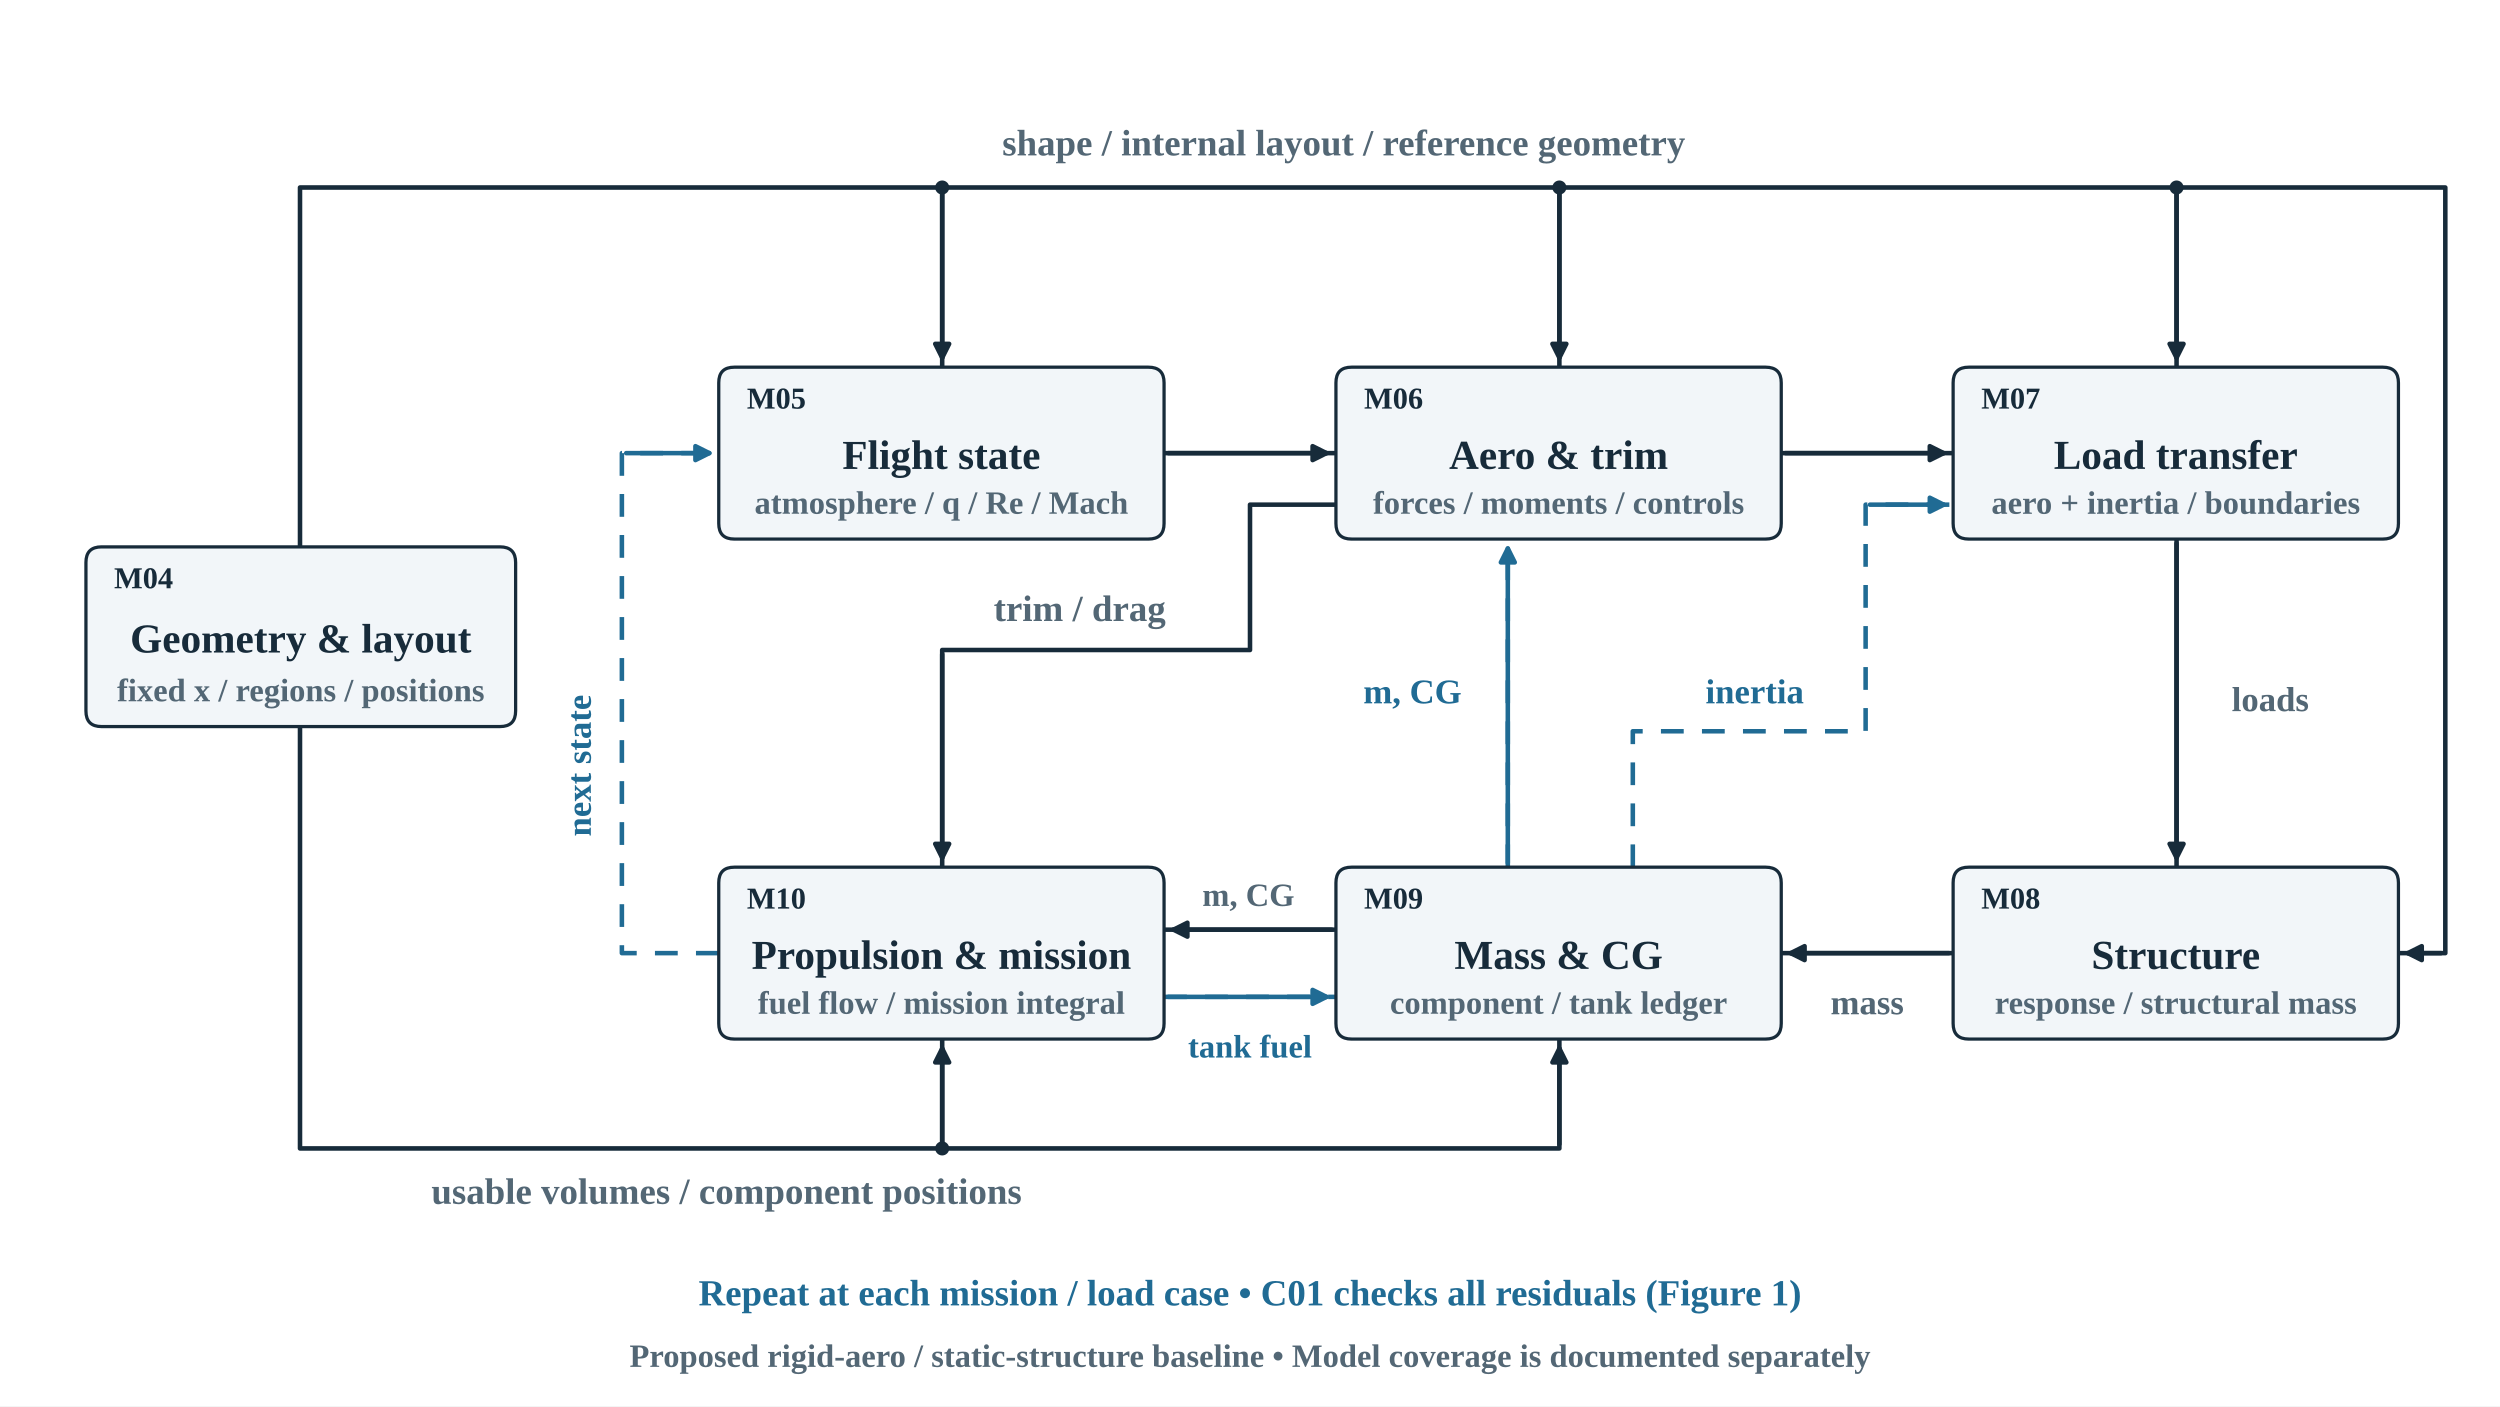
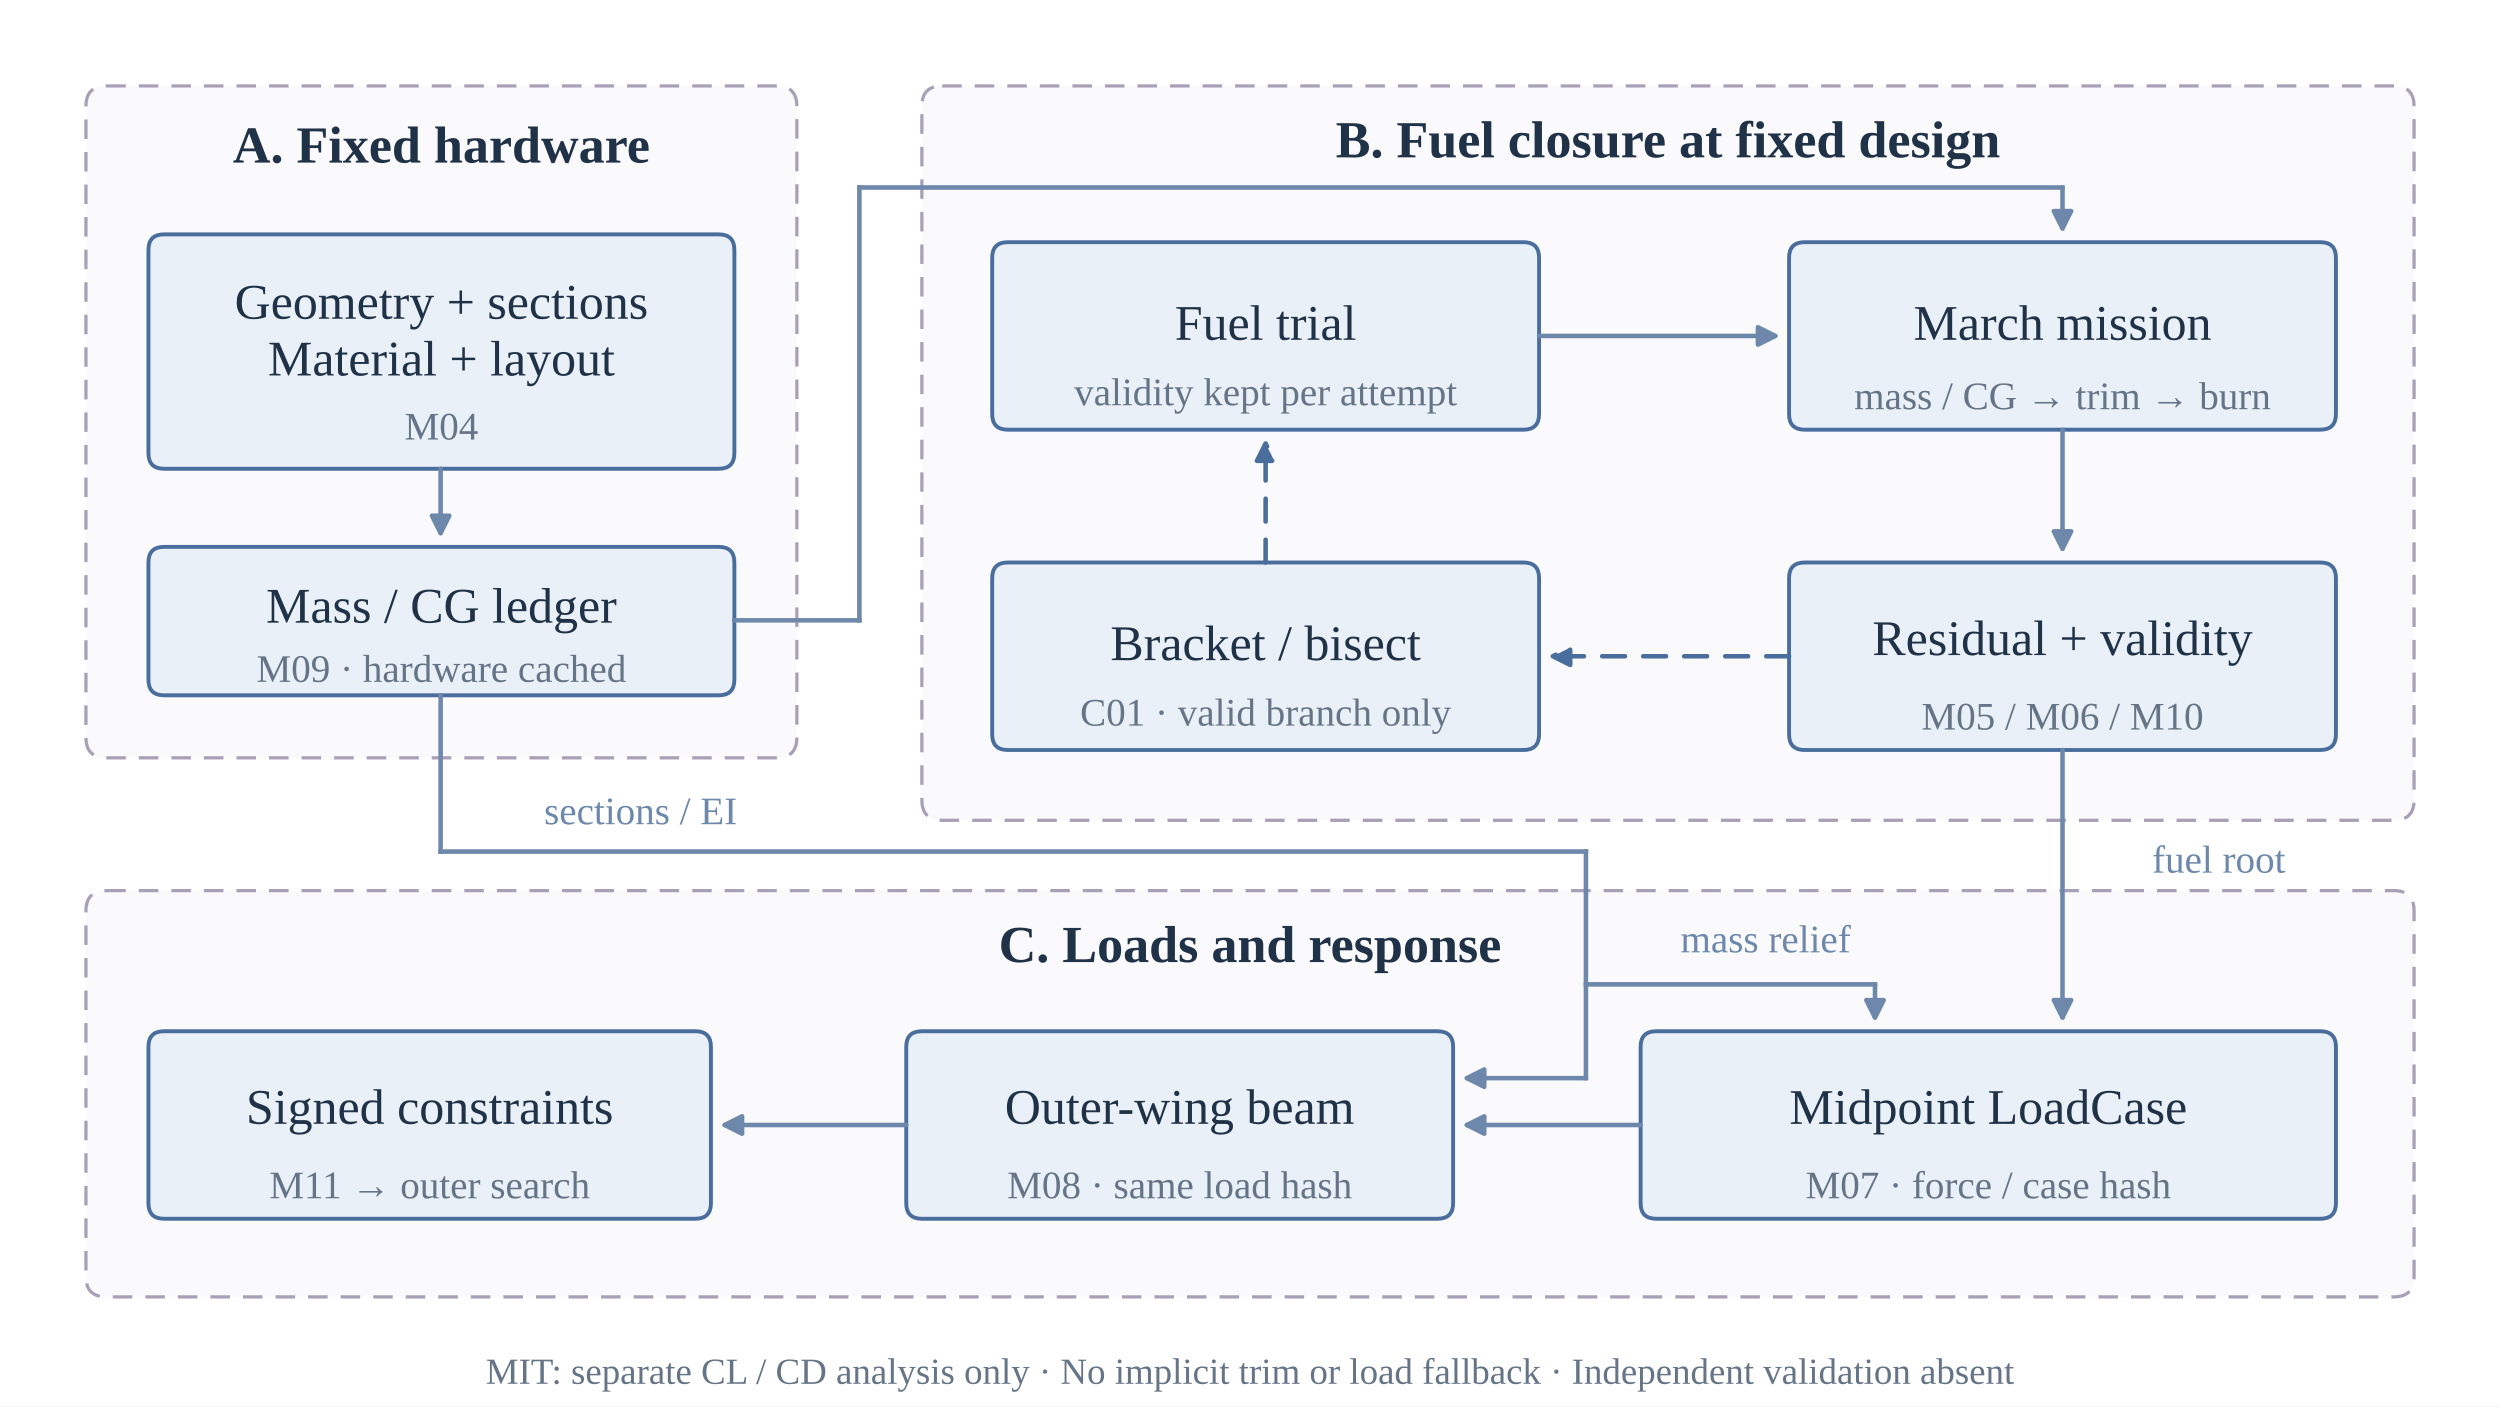
<svg xmlns="http://www.w3.org/2000/svg" width="1152pt" height="648pt" viewBox="0 0 1152 648" version="1.1">
  <defs>
    <style type="text/css">*{stroke-linejoin: round; stroke-linecap: butt}</style>
  </defs>
  <g id="figure_1">
    <g id="patch_1">
      <path d="M 0 648 L 1152 648 L 1152 0 L 0 0 z " style="fill: #ffffff" />
    </g>
    <g id="axes_1">
+       <g id="patch_2">
+         <path d="M 48.96 39.6 L 357.84 39.6 Q 367.2 39.6 367.2 48.96 L 367.2 339.84 Q 367.2 349.2 357.84 349.2 L 48.96 349.2 Q 39.6 349.2 39.6 339.84 L 39.6 48.96 Q 39.6 39.6 48.96 39.6 z " clip-path="url(#p9a90c56df4)" style="fill: #faf9fc; stroke-dasharray: 9,6; stroke-dashoffset: 0; stroke: #a7a0b6; stroke-width: 1.5; stroke-linejoin: miter" />
+       </g>
+       <g id="patch_3">
+         <path d="M 75.6 108 L 331.2 108 Q 338.4 108 338.4 115.2 L 338.4 208.8 Q 338.4 216 331.2 216 L 75.6 216 Q 68.4 216 68.4 208.8 L 68.4 115.2 Q 68.4 108 75.6 108 z " clip-path="url(#p9a90c56df4)" style="fill: #eaf0f8; stroke: #496e9d; stroke-width: 1.8; stroke-linejoin: miter" />
+       </g>
+       <g id="patch_4">
+         <path d="M 75.6 252 L 331.2 252 Q 338.4 252 338.4 259.2 L 338.4 313.2 Q 338.4 320.4 331.2 320.4 L 75.6 320.4 Q 68.4 320.4 68.4 313.2 L 68.4 259.2 Q 68.4 252 75.6 252 z " clip-path="url(#p9a90c56df4)" style="fill: #eaf0f8; stroke: #496e9d; stroke-width: 1.8; stroke-linejoin: miter" />
+       </g>
+       <g id="patch_5">
+         <path d="M 203.04 216 Q 203.04 231.998 203.04 245.649 " clip-path="url(#p9a90c56df4)" style="fill: none; stroke: #6d88ab; stroke-width: 2.1; stroke-linecap: round" />
+         <path d="M 207.04 237.649 L 203.04 245.649 L 199.04 237.649 z " clip-path="url(#p9a90c56df4)" style="fill: #6d88ab; stroke: #6d88ab; stroke-width: 2.1; stroke-linecap: round" />
+       </g>
+       <g id="patch_6">
+         <path d="M 434.16 39.6 L 1103.04 39.6 Q 1112.4 39.6 1112.4 48.96 L 1112.4 368.64 Q 1112.4 378 1103.04 378 L 434.16 378 Q 424.8 378 424.8 368.64 L 424.8 48.96 Q 424.8 39.6 434.16 39.6 z " clip-path="url(#p9a90c56df4)" style="fill: #faf9fc; stroke-dasharray: 9,6; stroke-dashoffset: 0; stroke: #a7a0b6; stroke-width: 1.5; stroke-linejoin: miter" />
+       </g>
+       <g id="patch_7">
+         <path d="M 464.4 111.6 L 702 111.6 Q 709.2 111.6 709.2 118.8 L 709.2 190.8 Q 709.2 198 702 198 L 464.4 198 Q 457.2 198 457.2 190.8 L 457.2 118.8 Q 457.2 111.6 464.4 111.6 z " clip-path="url(#p9a90c56df4)" style="fill: #eaf0f8; stroke: #496e9d; stroke-width: 1.8; stroke-linejoin: miter" />
+       </g>
+       <g id="patch_8">
+         <path d="M 831.6 111.6 L 1069.2 111.6 Q 1076.4 111.6 1076.4 118.8 L 1076.4 190.8 Q 1076.4 198 1069.2 198 L 831.6 198 Q 824.4 198 824.4 190.8 L 824.4 118.8 Q 824.4 111.6 831.6 111.6 z " clip-path="url(#p9a90c56df4)" style="fill: #eaf0f8; stroke: #496e9d; stroke-width: 1.8; stroke-linejoin: miter" />
+       </g>
+       <g id="patch_9">
+         <path d="M 464.4 259.2 L 702 259.2 Q 709.2 259.2 709.2 266.4 L 709.2 338.4 Q 709.2 345.6 702 345.6 L 464.4 345.6 Q 457.2 345.6 457.2 338.4 L 457.2 266.4 Q 457.2 259.2 464.4 259.2 z " clip-path="url(#p9a90c56df4)" style="fill: #eaf0f8; stroke: #496e9d; stroke-width: 1.8; stroke-linejoin: miter" />
+       </g>
+       <g id="patch_10">
+         <path d="M 831.6 259.2 L 1069.2 259.2 Q 1076.4 259.2 1076.4 266.4 L 1076.4 338.4 Q 1076.4 345.6 1069.2 345.6 L 831.6 345.6 Q 824.4 345.6 824.4 338.4 L 824.4 266.4 Q 824.4 259.2 831.6 259.2 z " clip-path="url(#p9a90c56df4)" style="fill: #eaf0f8; stroke: #496e9d; stroke-width: 1.8; stroke-linejoin: miter" />
+       </g>
+       <g id="patch_11">
+         <path d="M 709.2 154.8 Q 764.801 154.8 818.055 154.8 " clip-path="url(#p9a90c56df4)" style="fill: none; stroke: #6d88ab; stroke-width: 2.1; stroke-linecap: round" />
+         <path d="M 810.055 150.8 L 818.055 154.8 L 810.055 158.8 z " clip-path="url(#p9a90c56df4)" style="fill: #6d88ab; stroke: #6d88ab; stroke-width: 2.1; stroke-linecap: round" />
+       </g>
+       <g id="patch_12">
+         <path d="M 950.4 198 Q 950.4 226.6 950.4 252.852 " clip-path="url(#p9a90c56df4)" style="fill: none; stroke: #6d88ab; stroke-width: 2.1; stroke-linecap: round" />
+         <path d="M 954.4 244.852 L 950.4 252.852 L 946.4 244.852 z " clip-path="url(#p9a90c56df4)" style="fill: #6d88ab; stroke: #6d88ab; stroke-width: 2.1; stroke-linecap: round" />
+       </g>
+       <g id="patch_13">
+         <path d="M 824.4 302.4 Q 768.799 302.4 715.545 302.4 " clip-path="url(#p9a90c56df4)" style="fill: none; stroke-dasharray: 10.5,8.4; stroke-dashoffset: 0; stroke: #496e9d; stroke-width: 2.1; stroke-linecap: round" />
+         <path d="M 723.545 306.4 L 715.545 302.4 L 723.545 298.4 z " clip-path="url(#p9a90c56df4)" style="fill: #496e9d; stroke-dasharray: 10.5,8.4; stroke-dashoffset: 0; stroke: #496e9d; stroke-width: 2.1; stroke-linecap: round" />
+       </g>
+       <g id="patch_14">
+         <path d="M 583.2 259.2 Q 583.2 230.6 583.2 204.348 " clip-path="url(#p9a90c56df4)" style="fill: none; stroke-dasharray: 10.5,8.4; stroke-dashoffset: 0; stroke: #496e9d; stroke-width: 2.1; stroke-linecap: round" />
+         <path d="M 579.2 212.348 L 583.2 204.348 L 587.2 212.348 z " clip-path="url(#p9a90c56df4)" style="fill: #496e9d; stroke-dasharray: 10.5,8.4; stroke-dashoffset: 0; stroke: #496e9d; stroke-width: 2.1; stroke-linecap: round" />
+       </g>
+       <g id="patch_15">
+         <path d="M 950.4 86.4 Q 950.4 96.999 950.4 105.25 " clip-path="url(#p9a90c56df4)" style="fill: none; stroke: #6d88ab; stroke-width: 2.1; stroke-linecap: round" />
+         <path d="M 954.4 97.25 L 950.4 105.25 L 946.4 97.25 z " clip-path="url(#p9a90c56df4)" style="fill: #6d88ab; stroke: #6d88ab; stroke-width: 2.1; stroke-linecap: round" />
+       </g>
+       <g id="patch_16">
+         <path d="M 48.96 410.4 L 1103.04 410.4 Q 1112.4 410.4 1112.4 419.76 L 1112.4 588.24 Q 1112.4 597.6 1103.04 597.6 L 48.96 597.6 Q 39.6 597.6 39.6 588.24 L 39.6 419.76 Q 39.6 410.4 48.96 410.4 z " clip-path="url(#p9a90c56df4)" style="fill: #faf9fc; stroke-dasharray: 9,6; stroke-dashoffset: 0; stroke: #a7a0b6; stroke-width: 1.5; stroke-linejoin: miter" />
+       </g>
+       <g id="patch_17">
+         <path d="M 763.2 475.2 L 1069.2 475.2 Q 1076.4 475.2 1076.4 482.4 L 1076.4 554.4 Q 1076.4 561.6 1069.2 561.6 L 763.2 561.6 Q 756 561.6 756 554.4 L 756 482.4 Q 756 475.2 763.2 475.2 z " clip-path="url(#p9a90c56df4)" style="fill: #eaf0f8; stroke: #496e9d; stroke-width: 1.8; stroke-linejoin: miter" />
+       </g>
+       <g id="patch_18">
+         <path d="M 424.8 475.2 L 662.4 475.2 Q 669.6 475.2 669.6 482.4 L 669.6 554.4 Q 669.6 561.6 662.4 561.6 L 424.8 561.6 Q 417.6 561.6 417.6 554.4 L 417.6 482.4 Q 417.6 475.2 424.8 475.2 z " clip-path="url(#p9a90c56df4)" style="fill: #eaf0f8; stroke: #496e9d; stroke-width: 1.8; stroke-linejoin: miter" />
+       </g>
+       <g id="patch_19">
+         <path d="M 75.6 475.2 L 320.4 475.2 Q 327.6 475.2 327.6 482.4 L 327.6 554.4 Q 327.6 561.6 320.4 561.6 L 75.6 561.6 Q 68.4 561.6 68.4 554.4 L 68.4 482.4 Q 68.4 475.2 75.6 475.2 z " clip-path="url(#p9a90c56df4)" style="fill: #eaf0f8; stroke: #496e9d; stroke-width: 1.8; stroke-linejoin: miter" />
+       </g>
+       <g id="patch_20">
+         <path d="M 950.4 345.6 Q 950.4 408.401 950.4 468.854 " clip-path="url(#p9a90c56df4)" style="fill: none; stroke: #6d88ab; stroke-width: 2.1; stroke-linecap: round" />
+         <path d="M 954.4 460.854 L 950.4 468.854 L 946.4 460.854 z " clip-path="url(#p9a90c56df4)" style="fill: #6d88ab; stroke: #6d88ab; stroke-width: 2.1; stroke-linecap: round" />
+       </g>
+       <g id="patch_21">
+         <path d="M 756 518.4 Q 714.8 518.4 675.948 518.4 " clip-path="url(#p9a90c56df4)" style="fill: none; stroke: #6d88ab; stroke-width: 2.1; stroke-linecap: round" />
+         <path d="M 683.948 522.4 L 675.948 518.4 L 683.948 514.4 z " clip-path="url(#p9a90c56df4)" style="fill: #6d88ab; stroke: #6d88ab; stroke-width: 2.1; stroke-linecap: round" />
+       </g>
+       <g id="patch_22">
+         <path d="M 417.6 518.4 Q 374.601 518.4 333.95 518.4 " clip-path="url(#p9a90c56df4)" style="fill: none; stroke: #6d88ab; stroke-width: 2.1; stroke-linecap: round" />
+         <path d="M 341.95 522.4 L 333.95 518.4 L 341.95 514.4 z " clip-path="url(#p9a90c56df4)" style="fill: #6d88ab; stroke: #6d88ab; stroke-width: 2.1; stroke-linecap: round" />
+       </g>
+       <g id="patch_23">
+         <path d="M 730.8 496.8 Q 702.2 496.8 675.948 496.8 " clip-path="url(#p9a90c56df4)" style="fill: none; stroke: #6d88ab; stroke-width: 2.1; stroke-linecap: round" />
+         <path d="M 683.948 500.8 L 675.948 496.8 L 683.948 492.8 z " clip-path="url(#p9a90c56df4)" style="fill: #6d88ab; stroke: #6d88ab; stroke-width: 2.1; stroke-linecap: round" />
+       </g>
+       <g id="patch_24">
+         <path d="M 864 453.6 Q 864 462.4 864 468.852 " clip-path="url(#p9a90c56df4)" style="fill: none; stroke: #6d88ab; stroke-width: 2.1; stroke-linecap: round" />
+         <path d="M 868 460.852 L 864 468.852 L 860 460.852 z " clip-path="url(#p9a90c56df4)" style="fill: #6d88ab; stroke: #6d88ab; stroke-width: 2.1; stroke-linecap: round" />
+       </g>
      <g id="line2d_1">
-         <path d="M 138.24 252 L 138.24 86.4 L 1126.8 86.4 L 1126.8 439.2 L 1105.2 439.2 " clip-path="url(#p858fca18e0)" style="fill: none; stroke: #172b3a; stroke-width: 2.1; stroke-linecap: round" />
-       </g>
-       <g id="patch_2">
-         <path d="M 1124.799 439.2 Q 1115.997 439.2 1109.543 439.2 " clip-path="url(#p858fca18e0)" style="fill: none; stroke: #172b3a; stroke-width: 2.1; stroke-linecap: round" />
-         <path d="M 1115.943 442.4 L 1109.543 439.2 L 1115.943 436 z " clip-path="url(#p858fca18e0)" style="fill: #172b3a; stroke: #172b3a; stroke-width: 2.1; stroke-linecap: round" />
+         <path d="M 338.4 285.84 L 396 285.84 " clip-path="url(#p9a90c56df4)" style="fill: none; stroke: #6d88ab; stroke-width: 2.1; stroke-linecap: square" />
      </g>
      <g id="line2d_2">
-         <path d="M 718.56 86.4 L 718.56 169.2 " clip-path="url(#p858fca18e0)" style="fill: none; stroke: #172b3a; stroke-width: 2.1; stroke-linecap: round" />
-       </g>
-       <g id="patch_3">
-         <path d="M 718.56 88.399 Q 718.56 127.801 718.56 164.855 " clip-path="url(#p858fca18e0)" style="fill: none; stroke: #172b3a; stroke-width: 2.1; stroke-linecap: round" />
-         <path d="M 721.76 158.455 L 718.56 164.855 L 715.36 158.455 z " clip-path="url(#p858fca18e0)" style="fill: #172b3a; stroke: #172b3a; stroke-width: 2.1; stroke-linecap: round" />
+         <path d="M 396 285.84 L 396 86.4 " clip-path="url(#p9a90c56df4)" style="fill: none; stroke: #6d88ab; stroke-width: 2.1; stroke-linecap: square" />
      </g>
      <g id="line2d_3">
-         <path d="M 434.16 86.4 L 434.16 169.2 " clip-path="url(#p858fca18e0)" style="fill: none; stroke: #172b3a; stroke-width: 2.1; stroke-linecap: round" />
-       </g>
-       <g id="patch_4">
-         <path d="M 434.16 88.399 Q 434.16 127.801 434.16 164.855 " clip-path="url(#p858fca18e0)" style="fill: none; stroke: #172b3a; stroke-width: 2.1; stroke-linecap: round" />
-         <path d="M 437.36 158.455 L 434.16 164.855 L 430.96 158.455 z " clip-path="url(#p858fca18e0)" style="fill: #172b3a; stroke: #172b3a; stroke-width: 2.1; stroke-linecap: round" />
+         <path d="M 396 86.4 L 950.4 86.4 " clip-path="url(#p9a90c56df4)" style="fill: none; stroke: #6d88ab; stroke-width: 2.1; stroke-linecap: square" />
      </g>
      <g id="line2d_4">
-         <path d="M 1002.96 86.4 L 1002.96 169.2 " clip-path="url(#p858fca18e0)" style="fill: none; stroke: #172b3a; stroke-width: 2.1; stroke-linecap: round" />
-       </g>
-       <g id="patch_5">
-         <path d="M 1002.96 88.399 Q 1002.96 127.801 1002.96 164.855 " clip-path="url(#p858fca18e0)" style="fill: none; stroke: #172b3a; stroke-width: 2.1; stroke-linecap: round" />
-         <path d="M 1006.16 158.455 L 1002.96 164.855 L 999.76 158.455 z " clip-path="url(#p858fca18e0)" style="fill: #172b3a; stroke: #172b3a; stroke-width: 2.1; stroke-linecap: round" />
+         <path d="M 203.04 320.4 L 203.04 392.4 " clip-path="url(#p9a90c56df4)" style="fill: none; stroke: #6d88ab; stroke-width: 2.1; stroke-linecap: square" />
      </g>
      <g id="line2d_5">
-         <path d="M 138.24 334.8 L 138.24 529.2 L 718.56 529.2 L 718.56 478.8 " clip-path="url(#p858fca18e0)" style="fill: none; stroke: #172b3a; stroke-width: 2.1; stroke-linecap: round" />
-       </g>
-       <g id="patch_6">
-         <path d="M 718.56 527.197 Q 718.56 503.999 718.56 483.148 " clip-path="url(#p858fca18e0)" style="fill: none; stroke: #172b3a; stroke-width: 2.1; stroke-linecap: round" />
-         <path d="M 715.36 489.548 L 718.56 483.148 L 721.76 489.548 z " clip-path="url(#p858fca18e0)" style="fill: #172b3a; stroke: #172b3a; stroke-width: 2.1; stroke-linecap: round" />
+         <path d="M 203.04 392.4 L 730.8 392.4 " clip-path="url(#p9a90c56df4)" style="fill: none; stroke: #6d88ab; stroke-width: 2.1; stroke-linecap: square" />
      </g>
      <g id="line2d_6">
-         <path d="M 434.16 529.2 L 434.16 478.8 " clip-path="url(#p858fca18e0)" style="fill: none; stroke: #172b3a; stroke-width: 2.1; stroke-linecap: round" />
-       </g>
-       <g id="patch_7">
-         <path d="M 434.16 527.197 Q 434.16 503.999 434.16 483.148 " clip-path="url(#p858fca18e0)" style="fill: none; stroke: #172b3a; stroke-width: 2.1; stroke-linecap: round" />
-         <path d="M 430.96 489.548 L 434.16 483.148 L 437.36 489.548 z " clip-path="url(#p858fca18e0)" style="fill: #172b3a; stroke: #172b3a; stroke-width: 2.1; stroke-linecap: round" />
+         <path d="M 730.8 392.4 L 730.8 496.8 " clip-path="url(#p9a90c56df4)" style="fill: none; stroke: #6d88ab; stroke-width: 2.1; stroke-linecap: square" />
      </g>
      <g id="line2d_7">
-         <path d="M 536.4 208.8 L 615.6 208.8 " clip-path="url(#p858fca18e0)" style="fill: none; stroke: #172b3a; stroke-width: 2.1; stroke-linecap: round" />
-       </g>
-       <g id="patch_8">
-         <path d="M 538.396 208.8 Q 575.997 208.8 611.249 208.8 " clip-path="url(#p858fca18e0)" style="fill: none; stroke: #172b3a; stroke-width: 2.1; stroke-linecap: round" />
-         <path d="M 604.849 205.6 L 611.249 208.8 L 604.849 212 z " clip-path="url(#p858fca18e0)" style="fill: #172b3a; stroke: #172b3a; stroke-width: 2.1; stroke-linecap: round" />
-       </g>
-       <g id="line2d_8">
-         <path d="M 820.8 208.8 L 900 208.8 " clip-path="url(#p858fca18e0)" style="fill: none; stroke: #172b3a; stroke-width: 2.1; stroke-linecap: round" />
-       </g>
-       <g id="patch_9">
-         <path d="M 822.796 208.8 Q 860.397 208.8 895.649 208.8 " clip-path="url(#p858fca18e0)" style="fill: none; stroke: #172b3a; stroke-width: 2.1; stroke-linecap: round" />
-         <path d="M 889.249 205.6 L 895.649 208.8 L 889.249 212 z " clip-path="url(#p858fca18e0)" style="fill: #172b3a; stroke: #172b3a; stroke-width: 2.1; stroke-linecap: round" />
-       </g>
-       <g id="line2d_9">
-         <path d="M 1002.96 248.4 L 1002.96 399.6 " clip-path="url(#p858fca18e0)" style="fill: none; stroke: #172b3a; stroke-width: 2.1; stroke-linecap: round" />
-       </g>
-       <g id="patch_10">
-         <path d="M 1002.96 250.398 Q 1002.96 324 1002.96 395.253 " clip-path="url(#p858fca18e0)" style="fill: none; stroke: #172b3a; stroke-width: 2.1; stroke-linecap: round" />
-         <path d="M 1006.16 388.853 L 1002.96 395.253 L 999.76 388.853 z " clip-path="url(#p858fca18e0)" style="fill: #172b3a; stroke: #172b3a; stroke-width: 2.1; stroke-linecap: round" />
-       </g>
-       <g id="line2d_10">
-         <path d="M 900 439.2 L 820.8 439.2 " clip-path="url(#p858fca18e0)" style="fill: none; stroke: #172b3a; stroke-width: 2.1; stroke-linecap: round" />
-       </g>
-       <g id="patch_11">
-         <path d="M 898.004 439.2 Q 860.403 439.2 825.151 439.2 " clip-path="url(#p858fca18e0)" style="fill: none; stroke: #172b3a; stroke-width: 2.1; stroke-linecap: round" />
-         <path d="M 831.551 442.4 L 825.151 439.2 L 831.551 436 z " clip-path="url(#p858fca18e0)" style="fill: #172b3a; stroke: #172b3a; stroke-width: 2.1; stroke-linecap: round" />
-       </g>
-       <g id="line2d_11">
-         <path d="M 615.6 428.4 L 536.4 428.4 " clip-path="url(#p858fca18e0)" style="fill: none; stroke: #172b3a; stroke-width: 2.1; stroke-linecap: round" />
-       </g>
-       <g id="patch_12">
-         <path d="M 613.604 428.4 Q 576.003 428.4 540.751 428.4 " clip-path="url(#p858fca18e0)" style="fill: none; stroke: #172b3a; stroke-width: 2.1; stroke-linecap: round" />
-         <path d="M 547.151 431.6 L 540.751 428.4 L 547.151 425.2 z " clip-path="url(#p858fca18e0)" style="fill: #172b3a; stroke: #172b3a; stroke-width: 2.1; stroke-linecap: round" />
-       </g>
-       <g id="line2d_12">
-         <path d="M 536.4 459.36 L 615.6 459.36 " clip-path="url(#p858fca18e0)" style="fill: none; stroke-dasharray: 10.5,8.4; stroke-dashoffset: 0; stroke: #206b94; stroke-width: 2.1" />
-       </g>
-       <g id="patch_13">
-         <path d="M 538.396 459.36 Q 575.997 459.36 611.249 459.36 " clip-path="url(#p858fca18e0)" style="fill: none; stroke: #206b94; stroke-width: 2.1; stroke-linecap: round" />
-         <path d="M 604.849 456.16 L 611.249 459.36 L 604.849 462.56 z " clip-path="url(#p858fca18e0)" style="fill: #206b94; stroke: #206b94; stroke-width: 2.1; stroke-linecap: round" />
-       </g>
-       <g id="line2d_13">
-         <path d="M 694.8 399.6 L 694.8 248.4 " clip-path="url(#p858fca18e0)" style="fill: none; stroke-dasharray: 10.5,8.4; stroke-dashoffset: 0; stroke: #206b94; stroke-width: 2.1" />
-       </g>
-       <g id="patch_14">
-         <path d="M 694.8 397.602 Q 694.8 324 694.8 252.747 " clip-path="url(#p858fca18e0)" style="fill: none; stroke: #206b94; stroke-width: 2.1; stroke-linecap: round" />
-         <path d="M 691.6 259.147 L 694.8 252.747 L 698 259.147 z " clip-path="url(#p858fca18e0)" style="fill: #206b94; stroke: #206b94; stroke-width: 2.1; stroke-linecap: round" />
-       </g>
-       <g id="line2d_14">
-         <path d="M 752.4 399.6 L 752.4 336.96 L 859.68 336.96 L 859.68 232.56 L 900 232.56 " clip-path="url(#p858fca18e0)" style="fill: none; stroke-dasharray: 10.5,8.4; stroke-dashoffset: 0; stroke: #206b94; stroke-width: 2.1" />
-       </g>
-       <g id="patch_15">
-         <path d="M 861.683 232.56 Q 879.843 232.56 895.655 232.56 " clip-path="url(#p858fca18e0)" style="fill: none; stroke: #206b94; stroke-width: 2.1; stroke-linecap: round" />
-         <path d="M 889.255 229.36 L 895.655 232.56 L 889.255 235.76 z " clip-path="url(#p858fca18e0)" style="fill: #206b94; stroke: #206b94; stroke-width: 2.1; stroke-linecap: round" />
-       </g>
-       <g id="line2d_15">
-         <path d="M 615.6 232.56 L 576 232.56 L 576 299.52 L 434.16 299.52 L 434.16 399.6 " clip-path="url(#p858fca18e0)" style="fill: none; stroke: #172b3a; stroke-width: 2.1; stroke-linecap: round" />
-       </g>
-       <g id="patch_16">
-         <path d="M 434.16 301.521 Q 434.16 349.559 434.16 395.25 " clip-path="url(#p858fca18e0)" style="fill: none; stroke: #172b3a; stroke-width: 2.1; stroke-linecap: round" />
-         <path d="M 437.36 388.85 L 434.16 395.25 L 430.96 388.85 z " clip-path="url(#p858fca18e0)" style="fill: #172b3a; stroke: #172b3a; stroke-width: 2.1; stroke-linecap: round" />
-       </g>
-       <g id="line2d_16">
-         <path d="M 331.2 439.2 L 286.56 439.2 L 286.56 208.8 L 331.2 208.8 " clip-path="url(#p858fca18e0)" style="fill: none; stroke-dasharray: 10.5,8.4; stroke-dashoffset: 0; stroke: #206b94; stroke-width: 2.1" />
-       </g>
-       <g id="patch_17">
-         <path d="M 288.563 208.8 Q 308.881 208.8 326.851 208.8 " clip-path="url(#p858fca18e0)" style="fill: none; stroke: #206b94; stroke-width: 2.1; stroke-linecap: round" />
-         <path d="M 320.451 205.6 L 326.851 208.8 L 320.451 212 z " clip-path="url(#p858fca18e0)" style="fill: #206b94; stroke: #206b94; stroke-width: 2.1; stroke-linecap: round" />
-       </g>
-       <g id="patch_18">
-         <path d="M 46.8 252 L 230.4 252 Q 237.6 252 237.6 259.2 L 237.6 327.6 Q 237.6 334.8 230.4 334.8 L 46.8 334.8 Q 39.6 334.8 39.6 327.6 L 39.6 259.2 Q 39.6 252 46.8 252 z " clip-path="url(#p858fca18e0)" style="fill: #f2f6f9; stroke: #172b3a; stroke-width: 1.5; stroke-linejoin: miter" />
-       </g>
-       <g id="patch_19">
-         <path d="M 338.4 169.2 L 529.2 169.2 Q 536.4 169.2 536.4 176.4 L 536.4 241.2 Q 536.4 248.4 529.2 248.4 L 338.4 248.4 Q 331.2 248.4 331.2 241.2 L 331.2 176.4 Q 331.2 169.2 338.4 169.2 z " clip-path="url(#p858fca18e0)" style="fill: #f2f6f9; stroke: #172b3a; stroke-width: 1.5; stroke-linejoin: miter" />
-       </g>
-       <g id="patch_20">
-         <path d="M 622.8 169.2 L 813.6 169.2 Q 820.8 169.2 820.8 176.4 L 820.8 241.2 Q 820.8 248.4 813.6 248.4 L 622.8 248.4 Q 615.6 248.4 615.6 241.2 L 615.6 176.4 Q 615.6 169.2 622.8 169.2 z " clip-path="url(#p858fca18e0)" style="fill: #f2f6f9; stroke: #172b3a; stroke-width: 1.5; stroke-linejoin: miter" />
-       </g>
-       <g id="patch_21">
-         <path d="M 907.2 169.2 L 1098 169.2 Q 1105.2 169.2 1105.2 176.4 L 1105.2 241.2 Q 1105.2 248.4 1098 248.4 L 907.2 248.4 Q 900 248.4 900 241.2 L 900 176.4 Q 900 169.2 907.2 169.2 z " clip-path="url(#p858fca18e0)" style="fill: #f2f6f9; stroke: #172b3a; stroke-width: 1.5; stroke-linejoin: miter" />
-       </g>
-       <g id="patch_22">
-         <path d="M 338.4 399.6 L 529.2 399.6 Q 536.4 399.6 536.4 406.8 L 536.4 471.6 Q 536.4 478.8 529.2 478.8 L 338.4 478.8 Q 331.2 478.8 331.2 471.6 L 331.2 406.8 Q 331.2 399.6 338.4 399.6 z " clip-path="url(#p858fca18e0)" style="fill: #f2f6f9; stroke: #172b3a; stroke-width: 1.5; stroke-linejoin: miter" />
-       </g>
-       <g id="patch_23">
-         <path d="M 622.8 399.6 L 813.6 399.6 Q 820.8 399.6 820.8 406.8 L 820.8 471.6 Q 820.8 478.8 813.6 478.8 L 622.8 478.8 Q 615.6 478.8 615.6 471.6 L 615.6 406.8 Q 615.6 399.6 622.8 399.6 z " clip-path="url(#p858fca18e0)" style="fill: #f2f6f9; stroke: #172b3a; stroke-width: 1.5; stroke-linejoin: miter" />
-       </g>
-       <g id="patch_24">
-         <path d="M 907.2 399.6 L 1098 399.6 Q 1105.2 399.6 1105.2 406.8 L 1105.2 471.6 Q 1105.2 478.8 1098 478.8 L 907.2 478.8 Q 900 478.8 900 471.6 L 900 406.8 Q 900 399.6 907.2 399.6 z " clip-path="url(#p858fca18e0)" style="fill: #f2f6f9; stroke: #172b3a; stroke-width: 1.5; stroke-linejoin: miter" />
-       </g>
-       <g id="patch_25">
-         <path d="M 718.56 83.664 C 719.286 83.664 719.982 83.952 720.495 84.465 C 721.008 84.978 721.296 85.674 721.296 86.4 C 721.296 87.126 721.008 87.822 720.495 88.335 C 719.982 88.848 719.286 89.136 718.56 89.136 C 717.834 89.136 717.138 88.848 716.625 88.335 C 716.112 87.822 715.824 87.126 715.824 86.4 C 715.824 85.674 716.112 84.978 716.625 84.465 C 717.138 83.952 717.834 83.664 718.56 83.664 z " clip-path="url(#p858fca18e0)" style="fill: #172b3a; stroke: #172b3a; stroke-linejoin: miter" />
-       </g>
-       <g id="patch_26">
-         <path d="M 434.16 83.664 C 434.886 83.664 435.582 83.952 436.095 84.465 C 436.608 84.978 436.896 85.674 436.896 86.4 C 436.896 87.126 436.608 87.822 436.095 88.335 C 435.582 88.848 434.886 89.136 434.16 89.136 C 433.434 89.136 432.738 88.848 432.225 88.335 C 431.712 87.822 431.424 87.126 431.424 86.4 C 431.424 85.674 431.712 84.978 432.225 84.465 C 432.738 83.952 433.434 83.664 434.16 83.664 z " clip-path="url(#p858fca18e0)" style="fill: #172b3a; stroke: #172b3a; stroke-linejoin: miter" />
-       </g>
-       <g id="patch_27">
-         <path d="M 1002.96 83.664 C 1003.686 83.664 1004.382 83.952 1004.895 84.465 C 1005.408 84.978 1005.696 85.674 1005.696 86.4 C 1005.696 87.126 1005.408 87.822 1004.895 88.335 C 1004.382 88.848 1003.686 89.136 1002.96 89.136 C 1002.234 89.136 1001.538 88.848 1001.025 88.335 C 1000.512 87.822 1000.224 87.126 1000.224 86.4 C 1000.224 85.674 1000.512 84.978 1001.025 84.465 C 1001.538 83.952 1002.234 83.664 1002.96 83.664 z " clip-path="url(#p858fca18e0)" style="fill: #172b3a; stroke: #172b3a; stroke-linejoin: miter" />
+         <path d="M 730.8 453.6 L 864 453.6 " clip-path="url(#p9a90c56df4)" style="fill: none; stroke: #6d88ab; stroke-width: 2.1; stroke-linecap: square" />
      </g>
      <g id="text_1">
-         <text style="font-weight: 700; font-size: 17px; font-family: 'Times New Roman', 'DejaVu Serif', serif; text-anchor: middle; fill: #536775" x="619.2" y="71.607" transform="rotate(-0 619.2 71.60693)">shape / internal layout / reference geometry</text>
-       </g>
-       <g id="patch_28">
-         <path d="M 434.16 526.464 C 434.886 526.464 435.582 526.752 436.095 527.265 C 436.608 527.778 436.896 528.474 436.896 529.2 C 436.896 529.926 436.608 530.622 436.095 531.135 C 435.582 531.648 434.886 531.936 434.16 531.936 C 433.434 531.936 432.738 531.648 432.225 531.135 C 431.712 530.622 431.424 529.926 431.424 529.2 C 431.424 528.474 431.712 527.778 432.225 527.265 C 432.738 526.752 433.434 526.464 434.16 526.464 z " clip-path="url(#p858fca18e0)" style="fill: #172b3a; stroke: #172b3a; stroke-linejoin: miter" />
+         <text style="font-weight: 700; font-size: 24px; font-family: 'Times New Roman', 'DejaVu Serif', serif; text-anchor: middle; fill: #203247" x="203.4" y="74.929" transform="rotate(-0 203.4 74.92875)">A. Fixed hardware</text>
      </g>
      <g id="text_2">
-         <text style="font-weight: 700; font-size: 17px; font-family: 'Times New Roman', 'DejaVu Serif', serif; text-anchor: middle; fill: #536775" x="334.8" y="554.727" transform="rotate(-0 334.8 554.7269)">usable volumes / component positions</text>
+         <text style="font-size: 23px; font-family: 'Times New Roman', 'DejaVu Serif', serif; fill: #203247" transform="translate(108.1297 146.8744)">Geometry + sections</text>
+         <text style="font-size: 23px; font-family: 'Times New Roman', 'DejaVu Serif', serif; fill: #203247" transform="translate(123.466 173.0133)">Material + layout</text>
      </g>
      <g id="text_3">
-         <text style="font-weight: 700; font-size: 16px; font-family: 'Times New Roman', 'DejaVu Serif', serif; text-anchor: middle; fill: #536775" x="1046.16" y="327.691" transform="rotate(-0 1046.16 327.6914)">loads</text>
+         <text style="font-size: 18px; font-family: 'Times New Roman', 'DejaVu Serif', serif; text-anchor: middle; fill: #657486" x="203.4" y="202.537" transform="rotate(-0 203.4 202.5366)">M04</text>
      </g>
      <g id="text_4">
-         <text style="font-weight: 700; font-size: 16px; font-family: 'Times New Roman', 'DejaVu Serif', serif; text-anchor: middle; fill: #536775" x="860.4" y="467.371" transform="rotate(-0 860.4 467.3714)">mass</text>
+         <text style="font-size: 23px; font-family: 'Times New Roman', 'DejaVu Serif', serif; text-anchor: middle; fill: #203247" x="203.4" y="286.916" transform="rotate(-0 203.4 286.9158)">Mass / CG ledger</text>
      </g>
      <g id="text_5">
-         <text style="font-weight: 700; font-size: 15px; font-family: 'Times New Roman', 'DejaVu Serif', serif; text-anchor: middle; fill: #536775" x="575.28" y="417.465" transform="rotate(-0 575.28 417.4649)">m, CG</text>
+         <text style="font-size: 18px; font-family: 'Times New Roman', 'DejaVu Serif', serif; text-anchor: middle; fill: #657486" x="203.4" y="314.214" transform="rotate(-0 203.4 314.2136)">M09 · hardware cached</text>
      </g>
      <g id="text_6">
-         <text style="font-weight: 700; font-size: 15px; font-family: 'Times New Roman', 'DejaVu Serif', serif; text-anchor: middle; fill: #206b94" x="576" y="487.301" transform="rotate(-0 576 487.3007)">tank fuel</text>
+         <text style="font-weight: 700; font-size: 24px; font-family: 'Times New Roman', 'DejaVu Serif', serif; text-anchor: middle; fill: #203247" x="768.6" y="72.504" transform="rotate(-0 768.6 72.50437)">B. Fuel closure at fixed design</text>
      </g>
      <g id="text_7">
-         <text style="font-weight: 700; font-size: 16px; font-family: 'Times New Roman', 'DejaVu Serif', serif; text-anchor: middle; fill: #206b94" x="650.88" y="324.096" transform="rotate(-0 650.88 324.0959)">m, CG</text>
+         <text style="font-size: 23px; font-family: 'Times New Roman', 'DejaVu Serif', serif; text-anchor: middle; fill: #203247" x="583.2" y="156.579" transform="rotate(-0 583.2 156.5792)">Fuel trial</text>
      </g>
      <g id="text_8">
-         <text style="font-weight: 700; font-size: 16px; font-family: 'Times New Roman', 'DejaVu Serif', serif; text-anchor: middle; fill: #206b94" x="808.56" y="324.096" transform="rotate(-0 808.56 324.0959)">inertia</text>
+         <text style="font-size: 18px; font-family: 'Times New Roman', 'DejaVu Serif', serif; text-anchor: middle; fill: #657486" x="583.2" y="186.755" transform="rotate(-0 583.2 186.7553)">validity kept per attempt</text>
      </g>
      <g id="text_9">
-         <text style="font-weight: 700; font-size: 17px; font-family: 'Times New Roman', 'DejaVu Serif', serif; text-anchor: middle; fill: #536775" x="497.52" y="286.167" transform="rotate(-0 497.52 286.1669)">trim / drag</text>
+         <text style="font-size: 23px; font-family: 'Times New Roman', 'DejaVu Serif', serif; text-anchor: middle; fill: #203247" x="950.4" y="156.579" transform="rotate(-0 950.4 156.5792)">March mission</text>
      </g>
      <g id="text_10">
-         <text style="font-weight: 700; font-size: 16px; font-family: 'Times New Roman', 'DejaVu Serif', serif; fill: #206b94" transform="translate(272.2514 385.4563) rotate(-90)">next state</text>
+         <text style="font-size: 18px; font-family: 'Times New Roman', 'DejaVu Serif', serif; text-anchor: middle; fill: #657486" x="950.4" y="188.561" transform="rotate(-0 950.4 188.561)">mass / CG → trim → burn</text>
      </g>
      <g id="text_11">
-         <text style="font-weight: 700; font-size: 17px; font-family: 'Times New Roman', 'DejaVu Serif', serif; text-anchor: middle; fill: #206b94" x="576" y="601.527" transform="rotate(-0 576 601.5269)">Repeat at each mission / load case  •  C01 checks all residuals (Figure 1)</text>
+         <text style="font-size: 23px; font-family: 'Times New Roman', 'DejaVu Serif', serif; text-anchor: middle; fill: #203247" x="583.2" y="304.179" transform="rotate(-0 583.2 304.1792)">Bracket / bisect</text>
      </g>
      <g id="text_12">
-         <text style="font-weight: 700; font-size: 15px; font-family: 'Times New Roman', 'DejaVu Serif', serif; text-anchor: middle; fill: #536775" x="576" y="629.865" transform="rotate(-0 576 629.8649)">Proposed rigid-aero / static-structure baseline  •  Model coverage is documented separately</text>
+         <text style="font-size: 18px; font-family: 'Times New Roman', 'DejaVu Serif', serif; text-anchor: middle; fill: #657486" x="583.2" y="334.355" transform="rotate(-0 583.2 334.3553)">C01 · valid branch only</text>
      </g>
      <g id="text_13">
-         <text style="font-weight: 700; font-size: 14px; font-family: 'Times New Roman', 'DejaVu Serif', serif; text-anchor: start; fill: #172b3a" x="52.56" y="271.07" transform="rotate(-0 52.56 271.07)">M04</text>
+         <text style="font-size: 23px; font-family: 'Times New Roman', 'DejaVu Serif', serif; text-anchor: middle; fill: #203247" x="950.4" y="301.856" transform="rotate(-0 950.4 301.8558)">Residual + validity</text>
      </g>
      <g id="text_14">
-         <text style="font-weight: 700; font-size: 19px; font-family: 'Times New Roman', 'DejaVu Serif', serif; text-anchor: middle; fill: #172b3a" x="138.6" y="300.669" transform="rotate(-0 138.6 300.6689)">Geometry &amp; layout</text>
+         <text style="font-size: 18px; font-family: 'Times New Roman', 'DejaVu Serif', serif; text-anchor: middle; fill: #657486" x="950.4" y="336.174" transform="rotate(-0 950.4 336.1736)">M05 / M06 / M10</text>
      </g>
      <g id="text_15">
-         <text style="font-weight: 700; font-size: 15px; font-family: 'Times New Roman', 'DejaVu Serif', serif; text-anchor: middle; fill: #536775" x="138.6" y="323.145" transform="rotate(-0 138.6 323.1449)">fixed x / regions / positions</text>
+         <text style="font-weight: 700; font-size: 24px; font-family: 'Times New Roman', 'DejaVu Serif', serif; text-anchor: middle; fill: #203247" x="576" y="443.319" transform="rotate(-0 576 443.3194)">C. Loads and response</text>
      </g>
      <g id="text_16">
-         <text style="font-weight: 700; font-size: 14px; font-family: 'Times New Roman', 'DejaVu Serif', serif; text-anchor: start; fill: #172b3a" x="344.16" y="188.27" transform="rotate(-0 344.16 188.27)">M05</text>
+         <text style="font-size: 23px; font-family: 'Times New Roman', 'DejaVu Serif', serif; text-anchor: middle; fill: #203247" x="916.2" y="517.877" transform="rotate(-0 916.2 517.8774)">Midpoint LoadCase</text>
      </g>
      <g id="text_17">
-         <text style="font-weight: 700; font-size: 19px; font-family: 'Times New Roman', 'DejaVu Serif', serif; text-anchor: middle; fill: #172b3a" x="433.8" y="216.069" transform="rotate(-0 433.8 216.0689)">Flight state</text>
+         <text style="font-size: 18px; font-family: 'Times New Roman', 'DejaVu Serif', serif; text-anchor: middle; fill: #657486" x="916.2" y="552.174" transform="rotate(-0 916.2 552.1736)">M07 · force / case hash</text>
      </g>
      <g id="text_18">
-         <text style="font-weight: 700; font-size: 15px; font-family: 'Times New Roman', 'DejaVu Serif', serif; text-anchor: middle; fill: #536775" x="433.8" y="236.741" transform="rotate(-0 433.8 236.7407)">atmosphere / q / Re / Mach</text>
+         <text style="font-size: 23px; font-family: 'Times New Roman', 'DejaVu Serif', serif; text-anchor: middle; fill: #203247" x="543.6" y="517.856" transform="rotate(-0 543.6 517.8558)">Outer-wing beam</text>
      </g>
      <g id="text_19">
-         <text style="font-weight: 700; font-size: 14px; font-family: 'Times New Roman', 'DejaVu Serif', serif; text-anchor: start; fill: #172b3a" x="628.56" y="188.27" transform="rotate(-0 628.56 188.27)">M06</text>
+         <text style="font-size: 18px; font-family: 'Times New Roman', 'DejaVu Serif', serif; text-anchor: middle; fill: #657486" x="543.6" y="552.174" transform="rotate(-0 543.6 552.1736)">M08 · same load hash</text>
      </g>
      <g id="text_20">
-         <text style="font-weight: 700; font-size: 19px; font-family: 'Times New Roman', 'DejaVu Serif', serif; text-anchor: middle; fill: #172b3a" x="718.2" y="216.069" transform="rotate(-0 718.2 216.0689)">Aero &amp; trim</text>
+         <text style="font-size: 23px; font-family: 'Times New Roman', 'DejaVu Serif', serif; text-anchor: middle; fill: #203247" x="198" y="517.856" transform="rotate(-0 198 517.8558)">Signed constraints</text>
      </g>
      <g id="text_21">
-         <text style="font-weight: 700; font-size: 15px; font-family: 'Times New Roman', 'DejaVu Serif', serif; text-anchor: middle; fill: #536775" x="718.2" y="236.741" transform="rotate(-0 718.2 236.7407)">forces / moments / controls</text>
+         <text style="font-size: 18px; font-family: 'Times New Roman', 'DejaVu Serif', serif; text-anchor: middle; fill: #657486" x="198" y="552.174" transform="rotate(-0 198 552.1736)">M11 → outer search</text>
      </g>
      <g id="text_22">
-         <text style="font-weight: 700; font-size: 14px; font-family: 'Times New Roman', 'DejaVu Serif', serif; text-anchor: start; fill: #172b3a" x="912.96" y="188.27" transform="rotate(-0 912.96 188.27)">M07</text>
+         <text style="font-size: 18px; font-family: 'Times New Roman', 'DejaVu Serif', serif; text-anchor: middle; fill: #6d88ab" x="1022.4" y="402.126" transform="rotate(-0 1022.4 402.1256)">fuel root</text>
      </g>
      <g id="text_23">
-         <text style="font-weight: 700; font-size: 19px; font-family: 'Times New Roman', 'DejaVu Serif', serif; text-anchor: middle; fill: #172b3a" x="1002.6" y="216.064" transform="rotate(-0 1002.6 216.0635)">Load transfer</text>
+         <text style="font-size: 18px; font-family: 'Times New Roman', 'DejaVu Serif', serif; text-anchor: middle; fill: #6d88ab" x="295.2" y="379.806" transform="rotate(-0 295.2 379.8056)">sections / EI</text>
      </g>
      <g id="text_24">
-         <text style="font-weight: 700; font-size: 15px; font-family: 'Times New Roman', 'DejaVu Serif', serif; text-anchor: middle; fill: #536775" x="1002.6" y="236.745" transform="rotate(-0 1002.6 236.7449)">aero + inertia / boundaries</text>
+         <text style="font-size: 18px; font-family: 'Times New Roman', 'DejaVu Serif', serif; text-anchor: middle; fill: #6d88ab" x="813.6" y="438.846" transform="rotate(-0 813.6 438.8456)">mass relief</text>
      </g>
      <g id="text_25">
-         <text style="font-weight: 700; font-size: 14px; font-family: 'Times New Roman', 'DejaVu Serif', serif; text-anchor: start; fill: #172b3a" x="344.16" y="418.67" transform="rotate(-0 344.16 418.67)">M10</text>
-       </g>
-       <g id="text_26">
-         <text style="font-weight: 700; font-size: 19px; font-family: 'Times New Roman', 'DejaVu Serif', serif; text-anchor: middle; fill: #172b3a" x="433.8" y="446.469" transform="rotate(-0 433.8 446.4689)">Propulsion &amp; mission</text>
-       </g>
-       <g id="text_27">
-         <text style="font-weight: 700; font-size: 15px; font-family: 'Times New Roman', 'DejaVu Serif', serif; text-anchor: middle; fill: #536775" x="433.8" y="467.145" transform="rotate(-0 433.8 467.1449)">fuel flow / mission integral</text>
-       </g>
-       <g id="text_28">
-         <text style="font-weight: 700; font-size: 14px; font-family: 'Times New Roman', 'DejaVu Serif', serif; text-anchor: start; fill: #172b3a" x="628.56" y="418.67" transform="rotate(-0 628.56 418.67)">M09</text>
-       </g>
-       <g id="text_29">
-         <text style="font-weight: 700; font-size: 19px; font-family: 'Times New Roman', 'DejaVu Serif', serif; text-anchor: middle; fill: #172b3a" x="718.2" y="446.469" transform="rotate(-0 718.2 446.4689)">Mass &amp; CG</text>
-       </g>
-       <g id="text_30">
-         <text style="font-weight: 700; font-size: 15px; font-family: 'Times New Roman', 'DejaVu Serif', serif; text-anchor: middle; fill: #536775" x="718.2" y="467.141" transform="rotate(-0 718.2 467.1407)">component / tank ledger</text>
-       </g>
-       <g id="text_31">
-         <text style="font-weight: 700; font-size: 14px; font-family: 'Times New Roman', 'DejaVu Serif', serif; text-anchor: start; fill: #172b3a" x="912.96" y="418.67" transform="rotate(-0 912.96 418.67)">M08</text>
-       </g>
-       <g id="text_32">
-         <text style="font-weight: 700; font-size: 19px; font-family: 'Times New Roman', 'DejaVu Serif', serif; text-anchor: middle; fill: #172b3a" x="1002.6" y="446.464" transform="rotate(-0 1002.6 446.4635)">Structure</text>
-       </g>
-       <g id="text_33">
-         <text style="font-weight: 700; font-size: 15px; font-family: 'Times New Roman', 'DejaVu Serif', serif; text-anchor: middle; fill: #536775" x="1002.6" y="467.141" transform="rotate(-0 1002.6 467.1407)">response / structural mass</text>
+         <text style="font-size: 17px; font-family: 'Times New Roman', 'DejaVu Serif', serif; text-anchor: middle; fill: #657486" x="576" y="637.668" transform="rotate(-0 576 637.668)">MIT: separate CL / CD analysis only · No implicit trim or load fallback · Independent validation absent</text>
      </g>
    </g>
  </g>
  <defs>
-     <clipPath id="p858fca18e0">
+     <clipPath id="p9a90c56df4">
      <rect x="0" y="0" width="1152" height="648" />
    </clipPath>
  </defs>
</svg>
